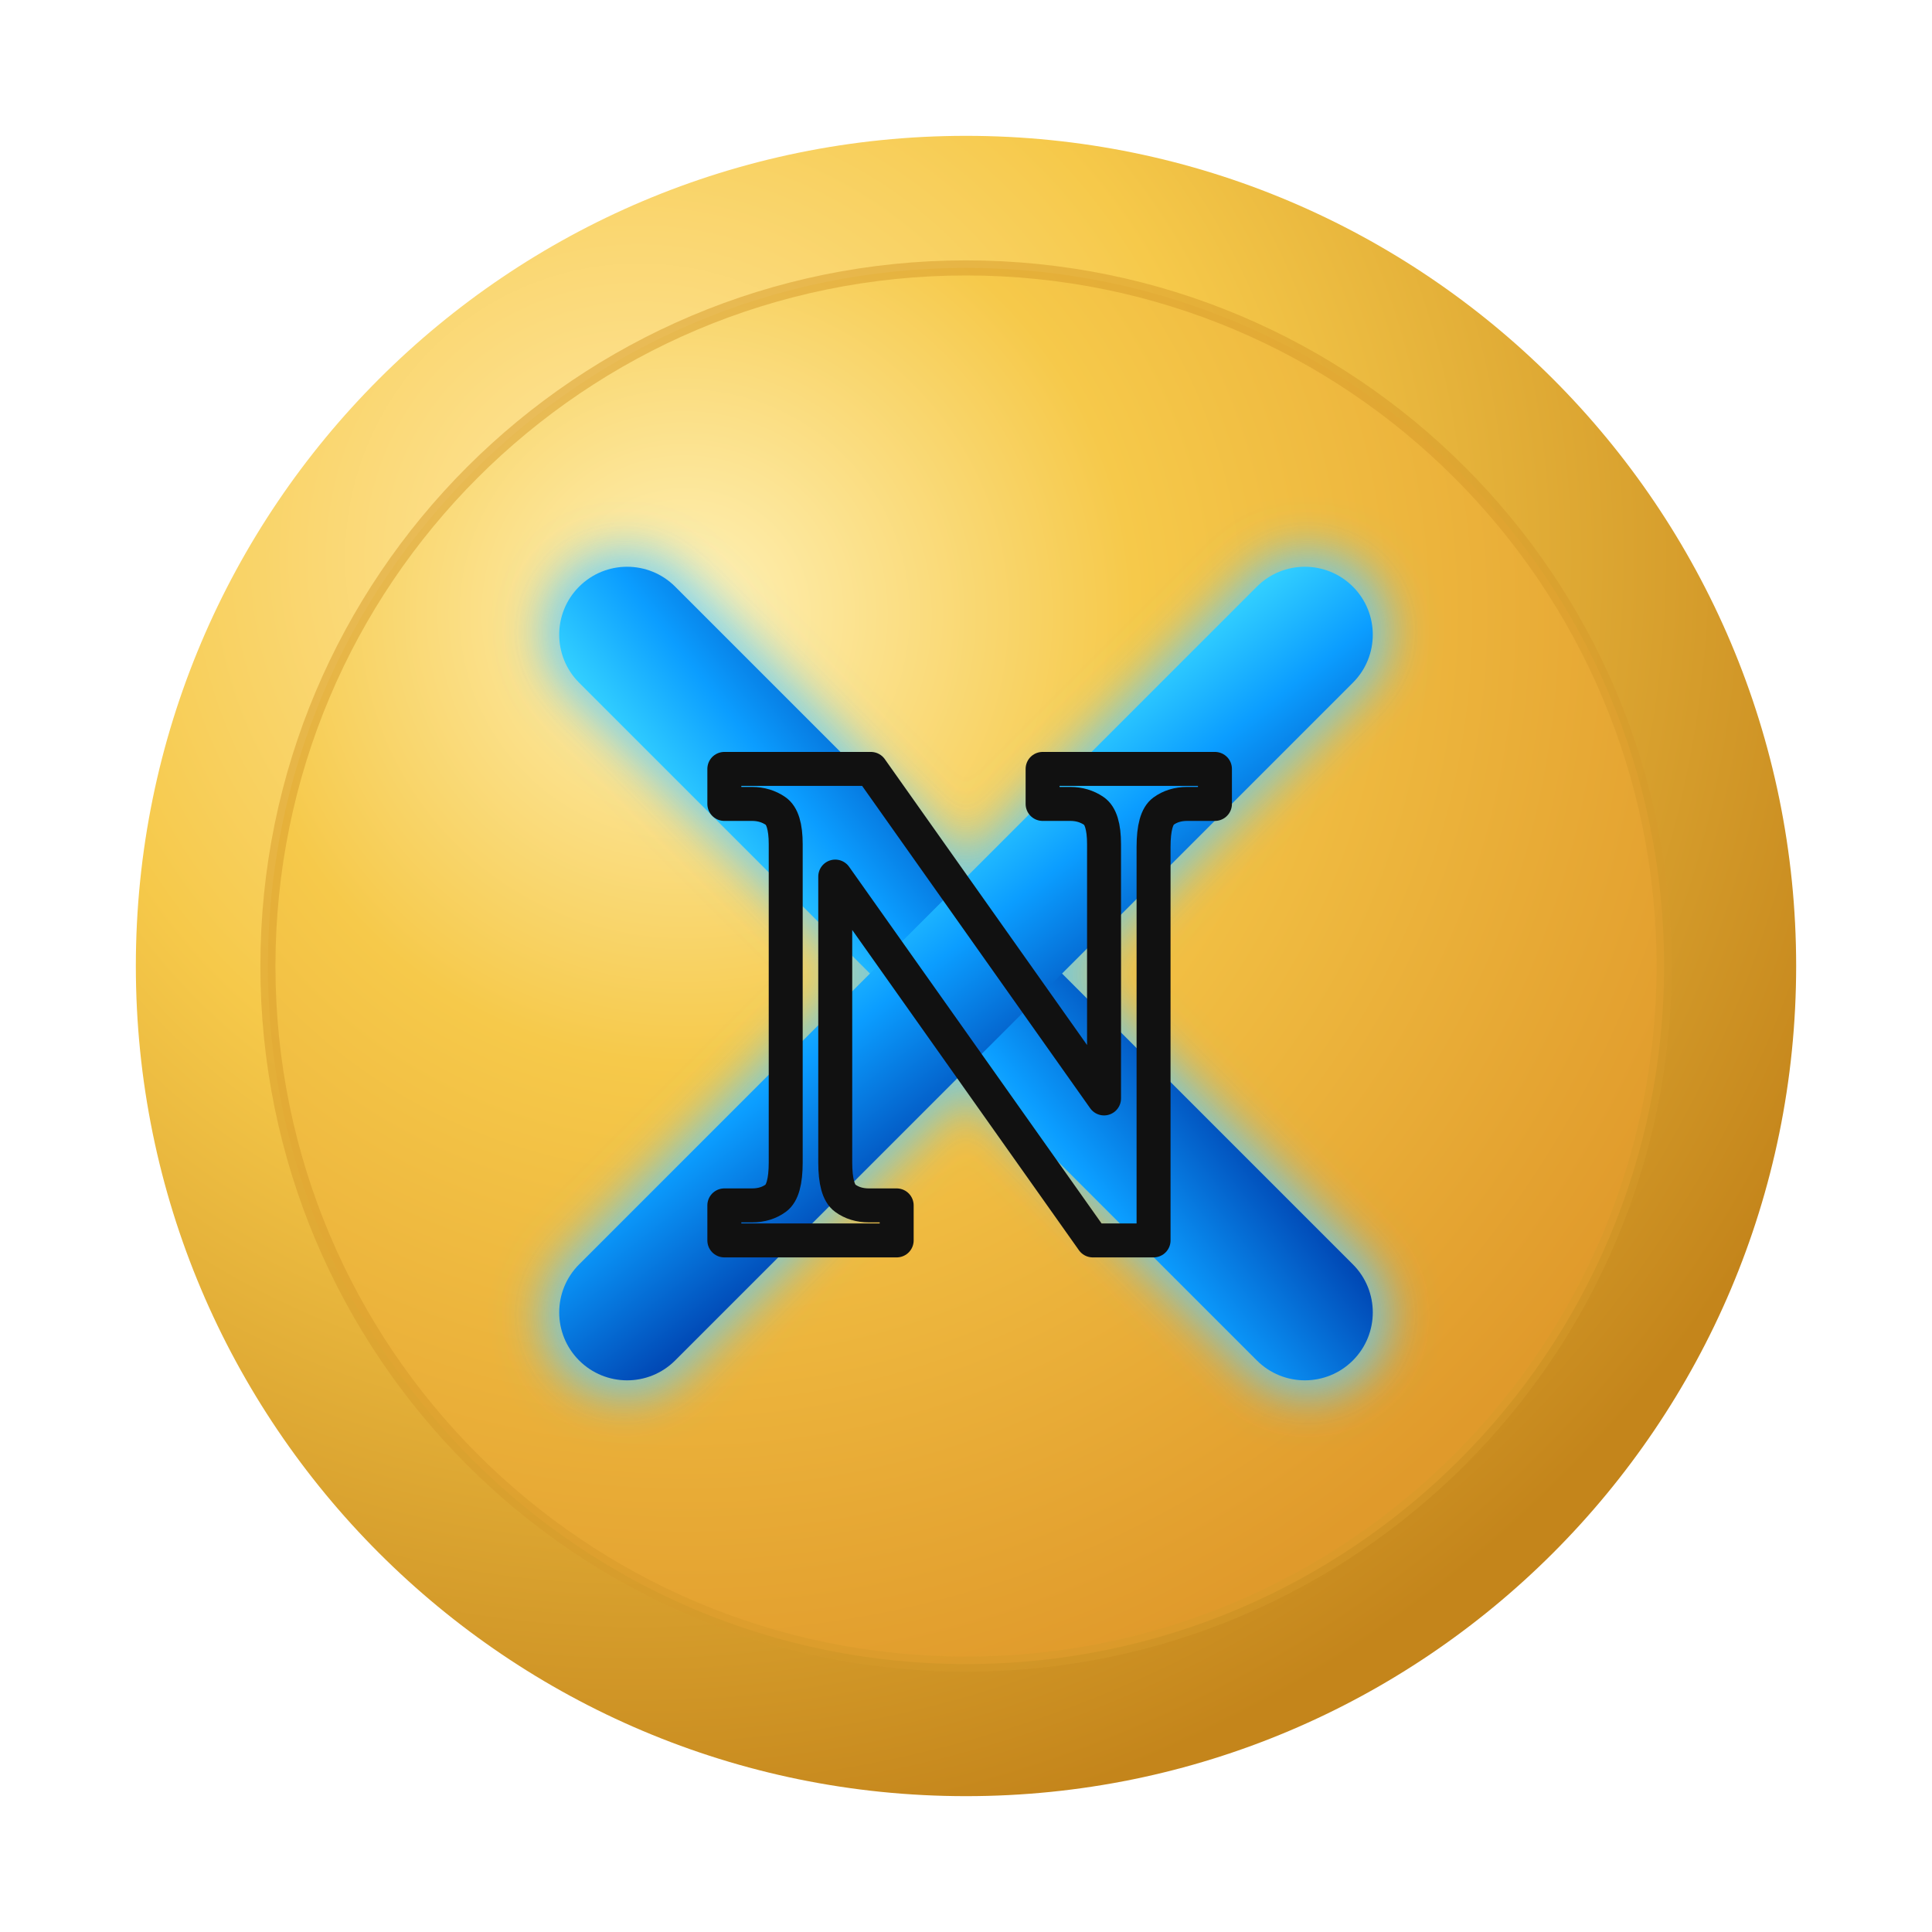
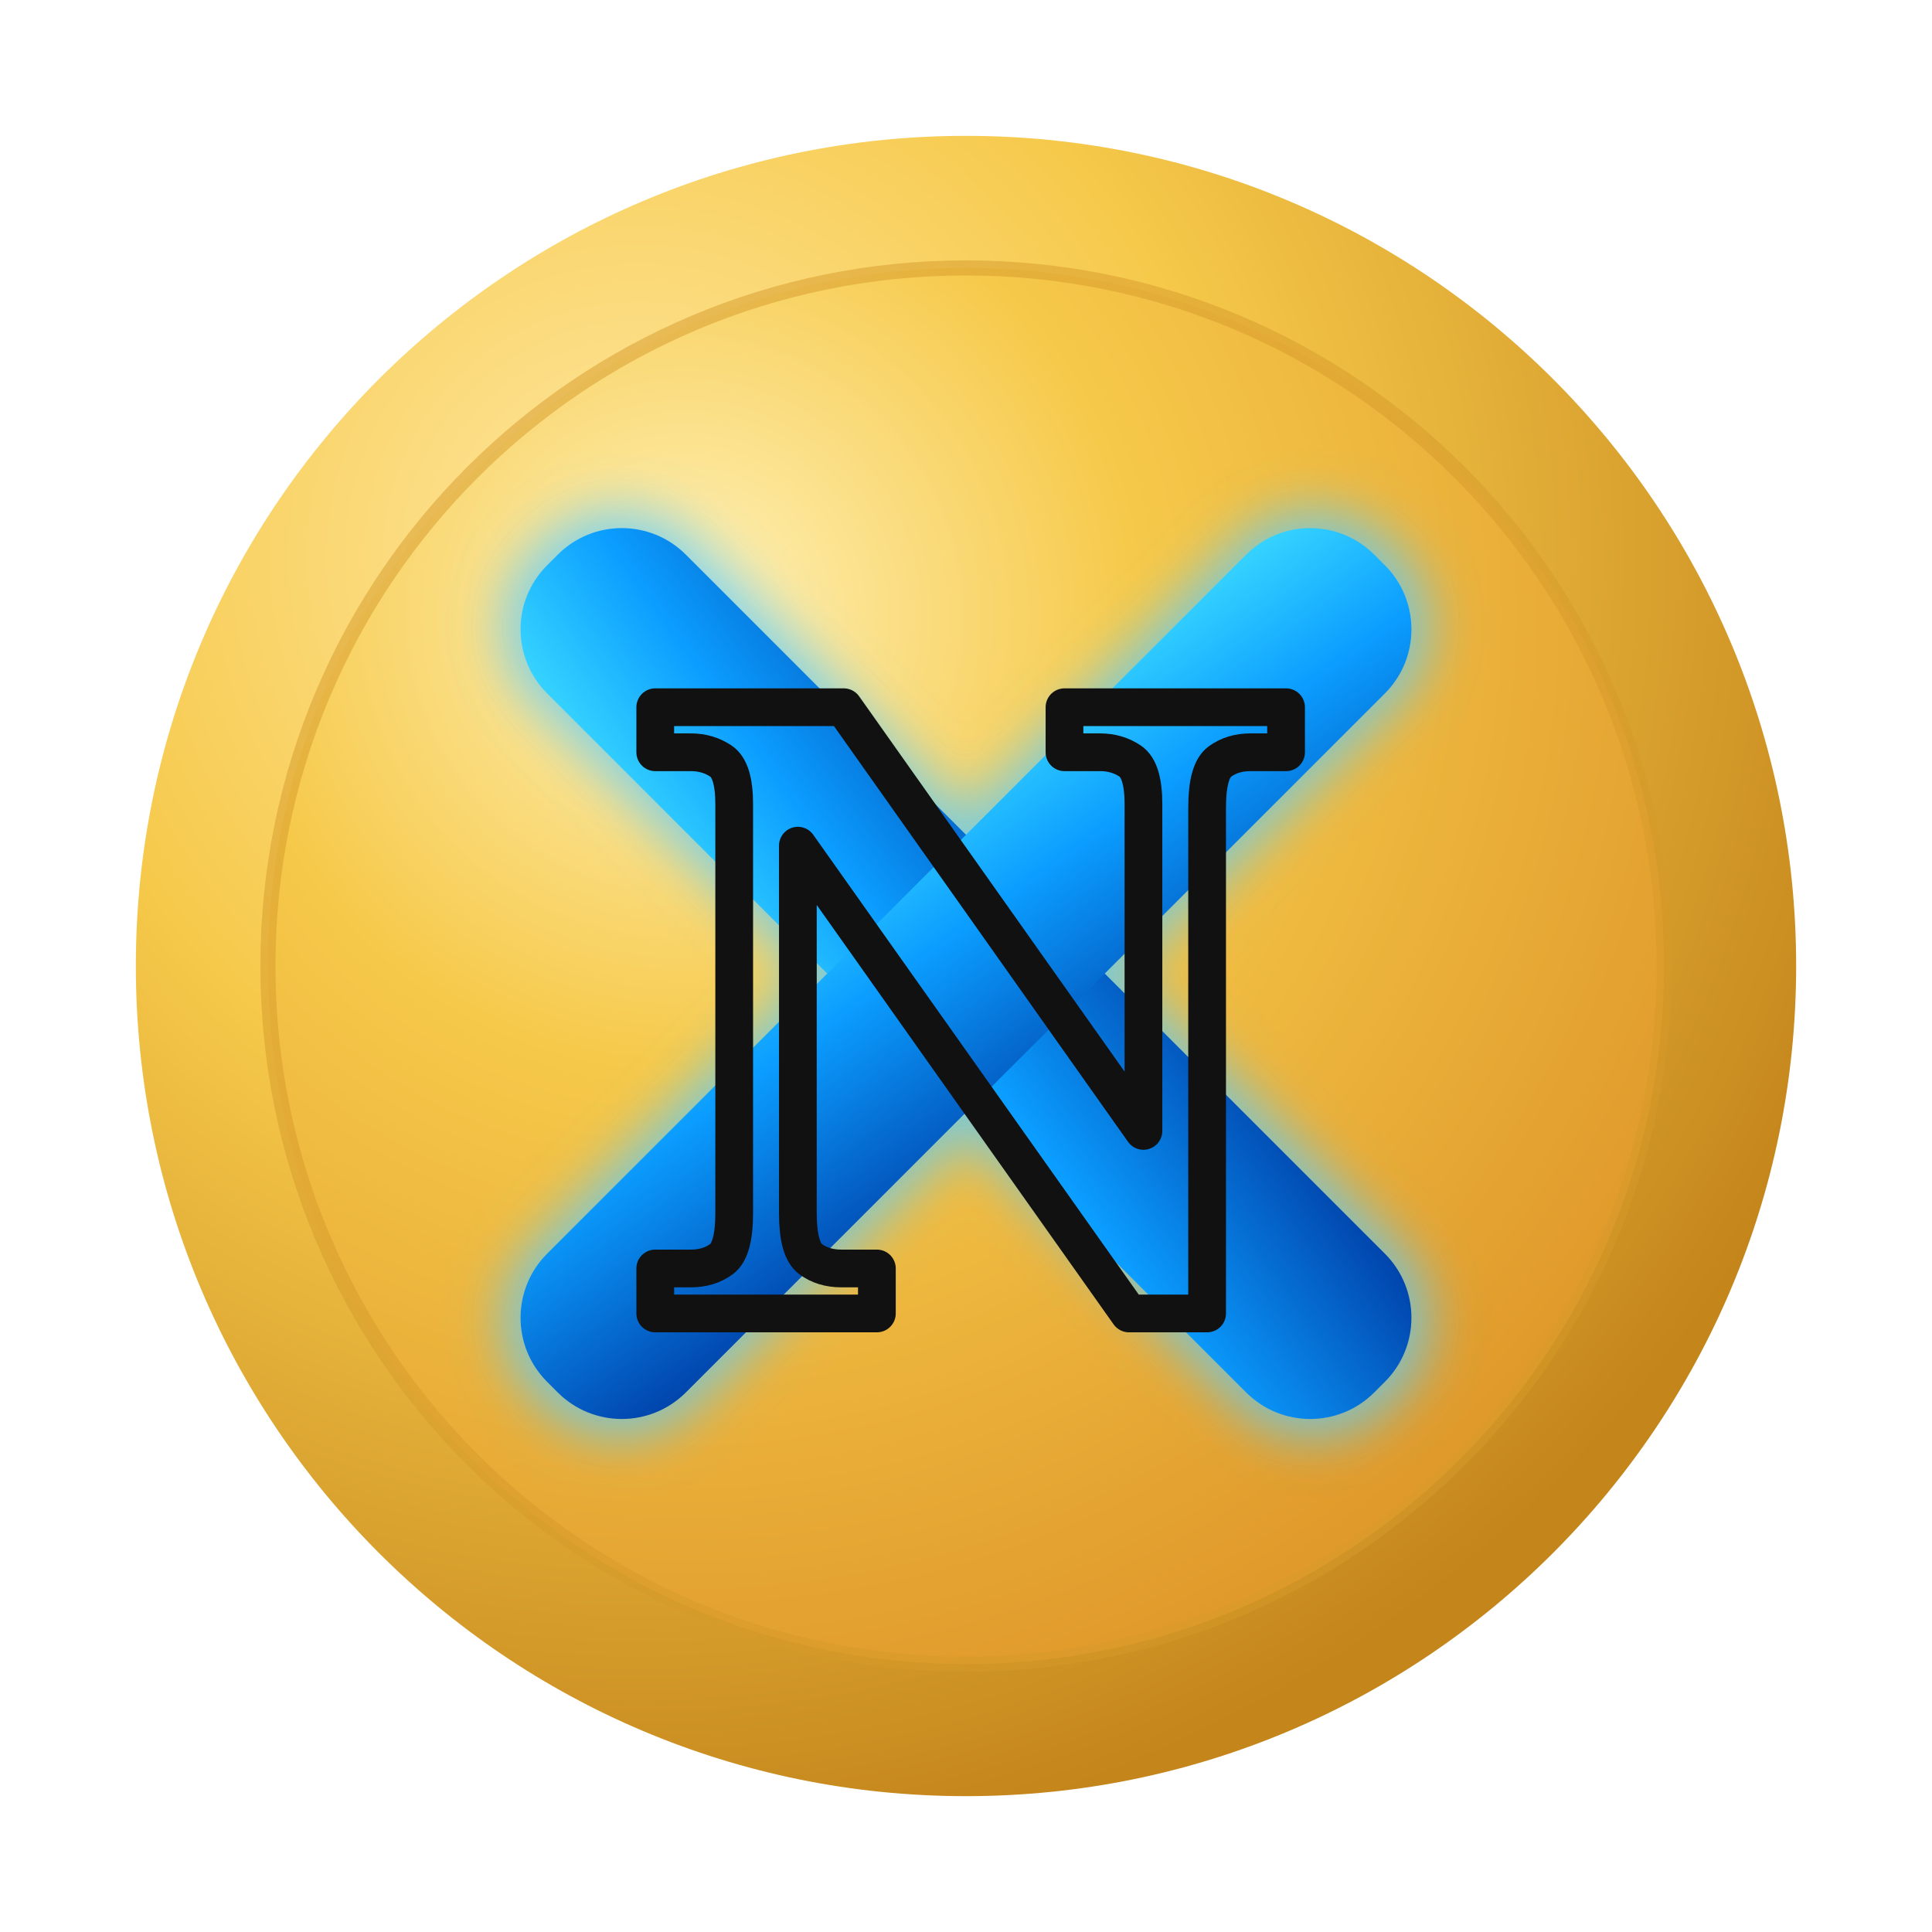
<svg xmlns="http://www.w3.org/2000/svg" width="512" height="512" viewBox="0 0 512 512">
  <defs>
    <radialGradient id="goldOuter" cx="30%" cy="25%" r="80%">
      <stop offset="0%" stop-color="#ffe8a3" />
      <stop offset="45%" stop-color="#f6c94a" />
      <stop offset="100%" stop-color="#c4851b" />
    </radialGradient>
    <radialGradient id="goldInner" cx="30%" cy="25%" r="80%">
      <stop offset="0%" stop-color="#fff2ba" />
      <stop offset="40%" stop-color="#f6c94a" />
      <stop offset="100%" stop-color="#e09a2b" />
    </radialGradient>
    <linearGradient id="techBlue" x1="0%" y1="0%" x2="100%" y2="100%">
-       <stop offset="0%" stop-color="#35d3ff" />
+       <stop offset="0%" stop-color="#39d7ff" />
      <stop offset="40%" stop-color="#0b9dff" />
-       <stop offset="100%" stop-color="#0043b0" />
+       <stop offset="100%" stop-color="#0040a8" />
    </linearGradient>
    <filter id="xGlow" x="-50%" y="-50%" width="200%" height="200%">
-       <feGaussianBlur in="SourceGraphic" stdDeviation="6" result="blur" />
+       <feGaussianBlur in="SourceGraphic" stdDeviation="7" result="blur" />
      <feColorMatrix in="blur" type="matrix" values="0 0 0 0 0.1                 0 0 0 0 0.6                 0 0 0 0 1                 0 0 0 0.9 0" result="blueGlow" />
      <feMerge>
        <feMergeNode in="blueGlow" />
      </feMerge>
    </filter>
  </defs>
  <circle cx="256" cy="256" r="220" fill="url(#goldOuter)" />
  <circle cx="256" cy="256" r="185" fill="url(#goldInner)" />
  <circle cx="256" cy="256" r="185" fill="none" stroke="#d69a2a" stroke-width="4" opacity="0.5" />
  <g transform="translate(256 258)">
    <g filter="url(#xGlow)" opacity="0.85">
-       <rect x="-22" y="-150" width="44" height="300" rx="22" transform="rotate(-45)" fill="url(#techBlue)" />
-       <rect x="-22" y="-150" width="44" height="300" rx="22" transform="rotate(45)" fill="url(#techBlue)" />
+       <rect x="-30" y="-160" width="60" height="320" rx="28" transform="rotate(-45)" fill="url(#techBlue)" />
+       <rect x="-30" y="-160" width="60" height="320" rx="28" transform="rotate(45)" fill="url(#techBlue)" />
    </g>
-     <g>
-       <rect x="-18" y="-145" width="36" height="290" rx="18" transform="rotate(-45)" fill="url(#techBlue)" />
-       <rect x="-18" y="-145" width="36" height="290" rx="18" transform="rotate(45)" fill="url(#techBlue)" />
-     </g>
+     <rect x="-26" y="-155" width="52" height="310" rx="24" transform="rotate(-45)" fill="url(#techBlue)" />
+     <rect x="-26" y="-155" width="52" height="310" rx="24" transform="rotate(45)" fill="url(#techBlue)" />
  </g>
-   <text x="256" y="268" text-anchor="middle" dominant-baseline="middle" font-family="serif" font-weight="700" font-size="175" fill="none" stroke="#111111" stroke-width="9" stroke-linejoin="round" stroke-linecap="round">
+   <text x="256" y="270" text-anchor="middle" dominant-baseline="middle" font-family="serif" font-weight="700" font-size="225" fill="none" stroke="#111111" stroke-width="10" stroke-linejoin="round" stroke-linecap="round">
    N
  </text>
</svg>
